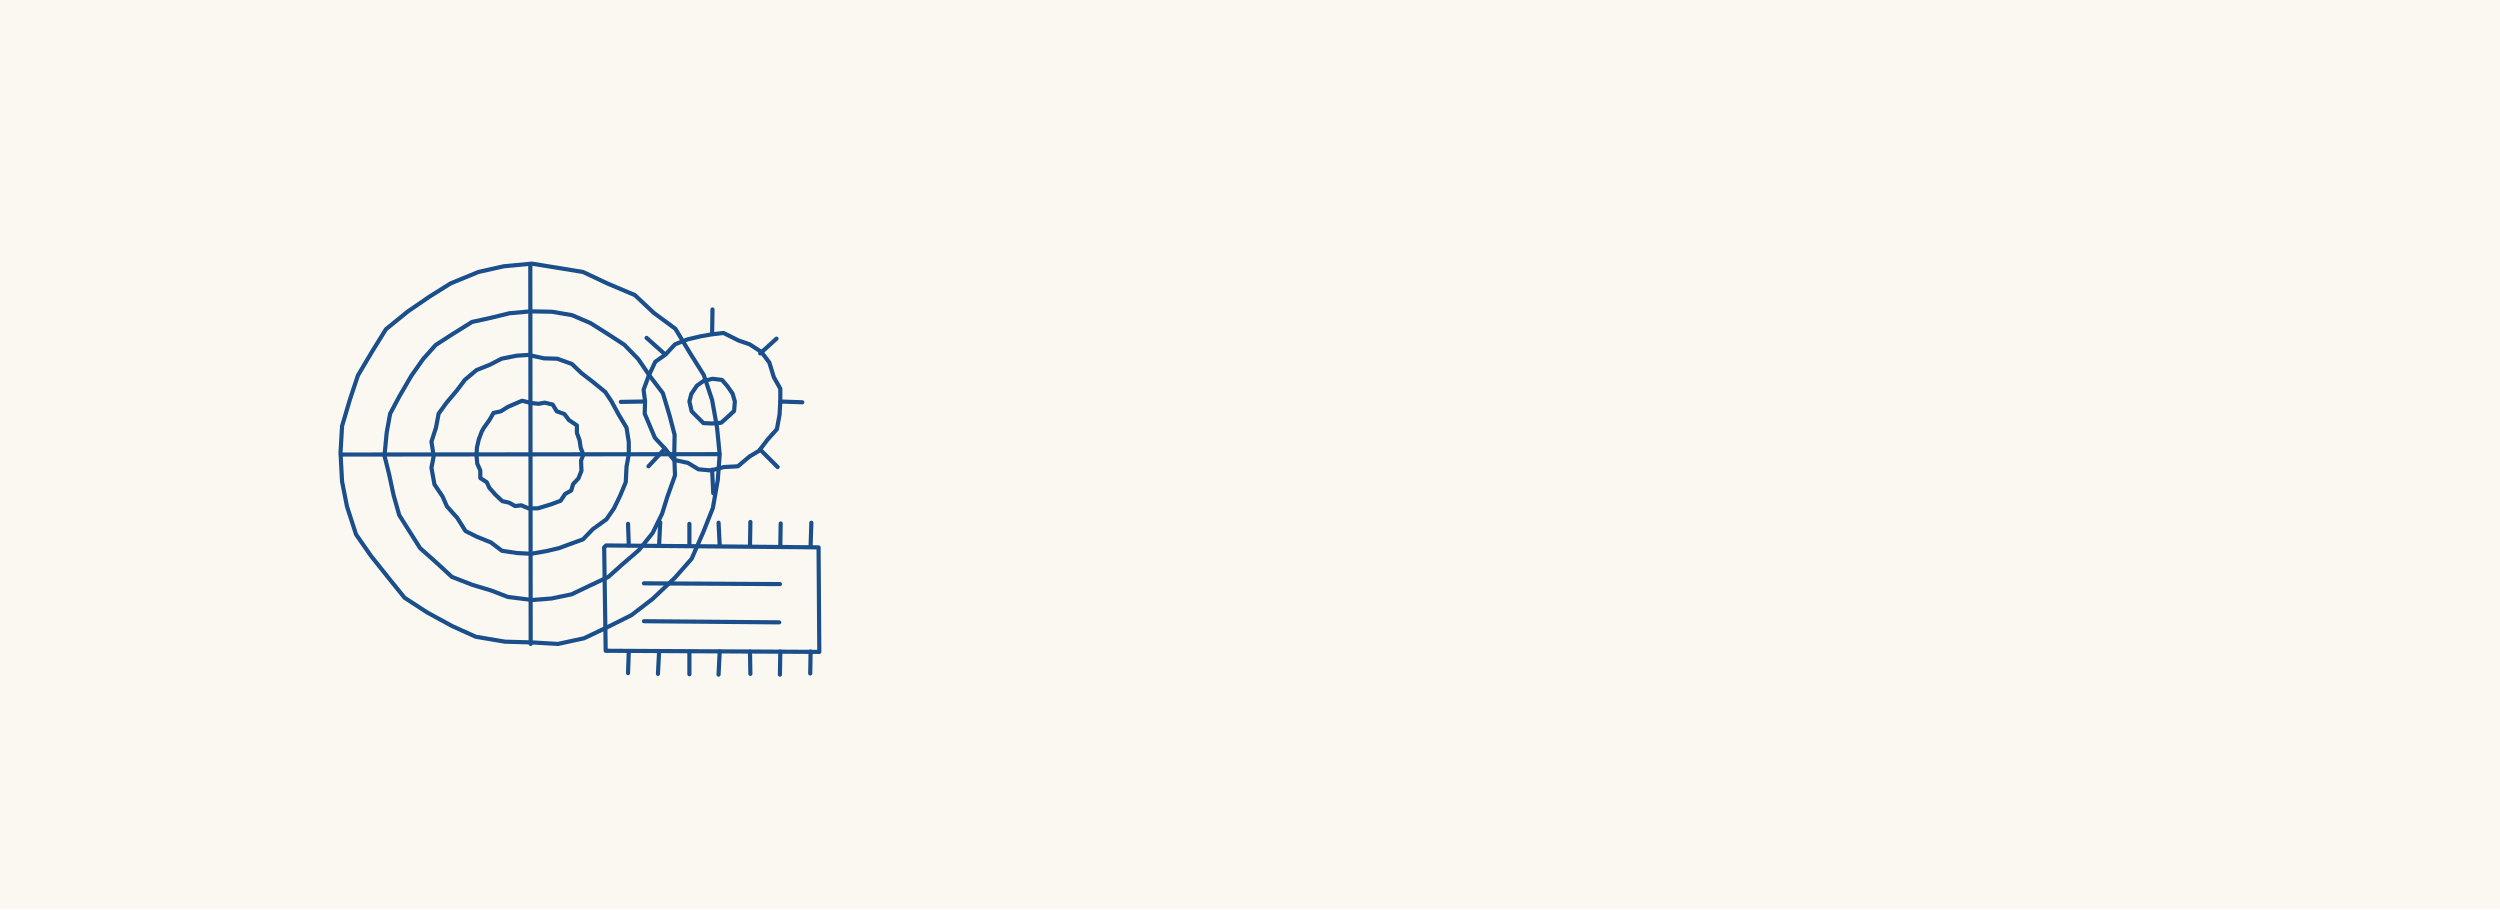
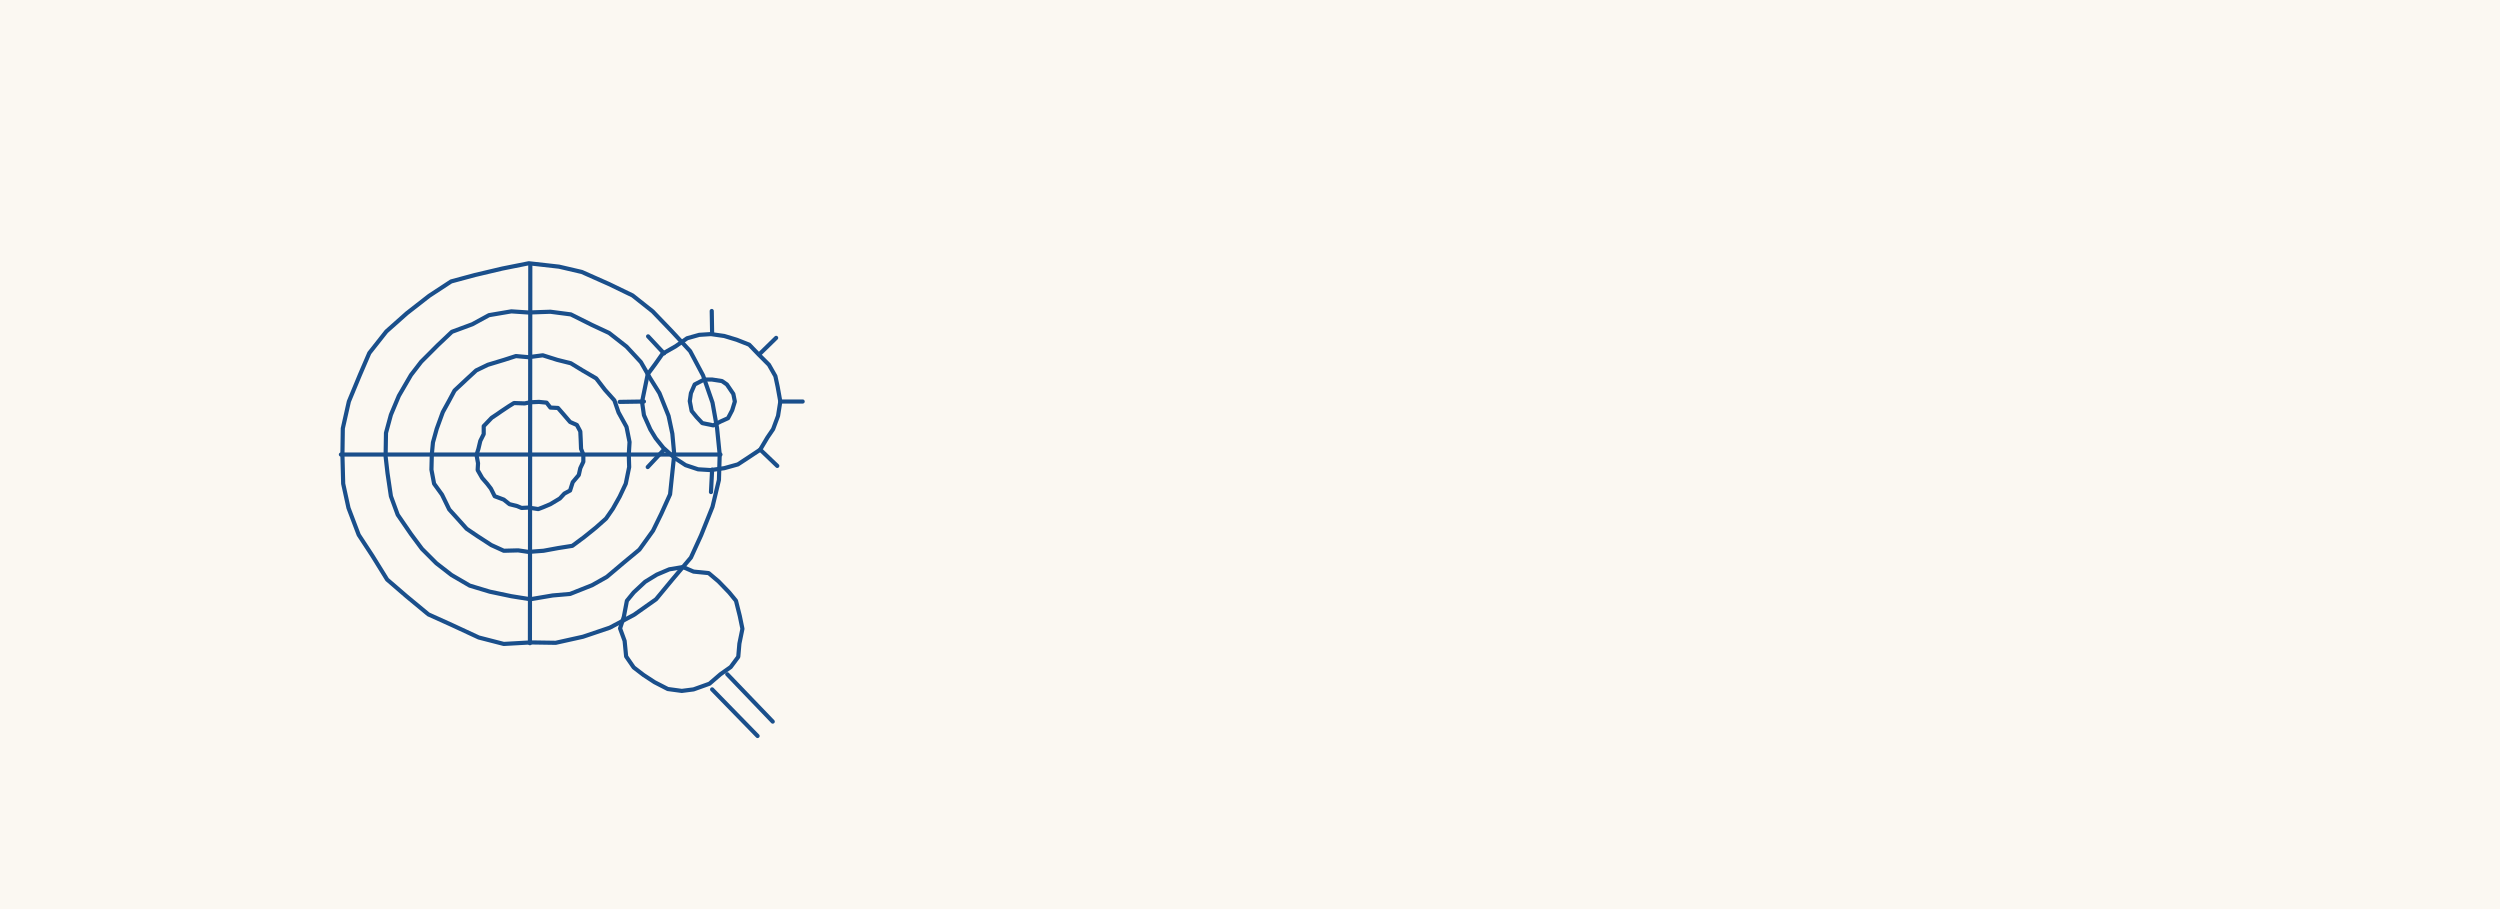
<svg xmlns="http://www.w3.org/2000/svg" viewBox="0 0 660 240" role="img" aria-label="ボールペン画: handson-02-linux-os-investigation">
  <rect width="660" height="240" fill="#fbf8f2" />
  <g stroke="#1a4f8b" stroke-width="1.1" fill="none" stroke-linecap="round" stroke-linejoin="round">
-     <path d="M 154.0 120.0 L 153.4 121.6 L 153.5 124.3 L 152.7 126.3 L 151.3 127.8 L 150.8 129.5 L 149.2 130.4 L 148.0 132.2 L 145.6 133.1 L 144.3 133.5 L 142.0 134.2 L 139.5 134.2 L 137.6 133.4 L 136.0 133.6 L 134.4 132.7 L 132.6 132.3 L 130.8 130.6 L 129.2 128.8 L 128.5 127.3 L 126.8 126.2 L 126.8 124.2 L 126.0 122.4 L 125.8 120.3 L 125.9 118.2 L 126.4 116.0 L 127.2 113.9 L 127.7 113.0 L 129.2 110.9 L 130.3 109.0 L 132.2 108.6 L 134.1 107.4 L 136.2 106.5 L 137.8 105.8 L 140.3 106.4 L 142.2 106.6 L 143.8 106.3 L 145.9 106.8 L 147.0 108.6 L 149.0 109.3 L 150.2 110.9 L 152.3 112.3 L 152.3 114.3 L 153.0 116.2 L 153.3 118.2 Z" />
-     <path d="M 166.0 120.0 L 165.4 123.2 L 165.2 127.3 L 163.7 130.9 L 162.1 134.2 L 160.1 137.1 L 156.5 139.7 L 153.9 142.4 L 150.3 143.7 L 147.6 144.7 L 144.2 145.5 L 140.2 146.2 L 136.5 146.0 L 132.5 145.4 L 129.6 143.2 L 125.9 141.7 L 122.9 140.2 L 120.7 136.7 L 118.0 133.7 L 116.8 131.0 L 114.7 127.9 L 113.9 123.5 L 114.5 120.4 L 113.9 116.6 L 115.1 112.9 L 115.8 109.2 L 117.9 106.3 L 120.6 103.1 L 122.7 100.3 L 125.8 97.7 L 129.3 96.3 L 132.4 94.7 L 136.4 93.9 L 139.5 93.7 L 143.6 94.6 L 147.1 94.7 L 151.0 96.1 L 153.5 98.5 L 156.5 100.8 L 159.8 103.5 L 161.4 105.9 L 163.3 109.4 L 165.4 112.9 L 166.0 116.7 Z" />
-     <path d="M 178.0 120.0 L 178.2 125.5 L 176.2 131.1 L 174.8 135.6 L 172.3 140.7 L 168.7 145.2 L 164.4 148.9 L 160.6 152.3 L 155.5 154.7 L 150.9 156.9 L 145.6 158.0 L 140.5 158.4 L 134.1 157.6 L 129.7 155.9 L 124.7 154.4 L 119.3 152.3 L 115.4 148.7 L 110.9 144.7 L 108.5 140.9 L 105.4 136.0 L 103.9 130.7 L 102.7 125.1 L 101.5 120.3 L 102.1 114.1 L 103.0 109.2 L 105.4 104.7 L 108.6 99.2 L 111.7 94.8 L 115.0 91.1 L 119.0 88.5 L 124.6 85.0 L 129.6 83.9 L 134.5 82.7 L 140.0 82.2 L 145.7 82.3 L 151.0 83.2 L 155.9 85.3 L 160.8 88.4 L 164.8 91.0 L 168.5 94.8 L 171.5 99.2 L 175.0 103.8 L 176.8 109.8 L 178.1 114.8 Z" />
-     <path d="M 190.0 120.0 L 189.5 126.7 L 188.2 134.1 L 185.7 140.4 L 182.6 147.5 L 178.2 152.5 L 172.3 158.1 L 166.7 162.4 L 160.7 165.4 L 154.2 168.5 L 147.3 170.0 L 140.5 169.6 L 133.3 169.4 L 125.6 168.1 L 119.4 165.3 L 112.8 161.7 L 106.8 157.8 L 102.6 152.6 L 97.9 146.7 L 94.0 141.1 L 91.6 133.7 L 90.3 127.1 L 89.9 119.5 L 90.3 112.5 L 92.4 105.4 L 94.5 99.1 L 98.3 92.7 L 101.9 86.9 L 107.7 82.2 L 113.4 78.3 L 119.0 74.8 L 126.3 71.8 L 133.0 70.3 L 140.4 69.6 L 147.2 70.7 L 153.9 71.8 L 160.5 74.9 L 167.6 77.9 L 172.6 82.6 L 178.3 86.8 L 182.1 93.1 L 185.8 99.0 L 188.0 105.6 L 189.3 112.9 Z" />
-     <path d="M 90.0 120.0 L 189.9 119.9" />
-     <path d="M 140.0 70.0 L 140.1 170.0" />
-     <path d="M 206.0 106.0 L 205.8 109.5 L 205.1 113.3 L 202.6 116.1 L 200.4 119.0 L 197.9 120.5 L 194.8 123.1 L 191.1 123.3 L 187.7 124.2 L 184.4 123.9 L 181.6 122.2 L 177.9 121.4 L 175.7 118.6 L 172.9 115.6 L 171.8 113.0 L 170.2 109.2 L 170.3 105.9 L 169.9 102.9 L 171.3 99.1 L 173.0 95.5 L 175.7 93.6 L 178.2 90.9 L 181.5 89.6 L 184.9 88.8 L 187.7 88.3 L 191.0 87.9 L 195.0 89.9 L 197.9 90.9 L 201.0 92.9 L 203.1 95.7 L 204.3 99.6 L 206.0 102.6 Z" />
-     <path d="M 206.0 106.0 L 211.8 106.2" />
-     <path d="M 200.7 118.7 L 205.3 123.3" />
-     <path d="M 188.0 124.0 L 188.3 130.2" />
-     <path d="M 175.3 118.7 L 171.2 123.1" />
-     <path d="M 170.0 106.0 L 163.9 106.1" />
-     <path d="M 175.3 93.3 L 170.7 89.2" />
-     <path d="M 188.0 88.0 L 188.1 81.7" />
-     <path d="M 200.7 93.3 L 205.0 89.4" />
-     <path d="M 194.0 106.0 L 193.8 108.5 L 192.3 109.9 L 190.4 111.6 L 188.0 111.8 L 185.7 111.7 L 184.0 110.0 L 182.6 108.6 L 182.0 106.0 L 182.5 104.0 L 184.0 101.8 L 185.7 100.6 L 188.1 100.0 L 190.6 100.3 L 192.0 101.9 L 193.4 103.9 Z" />
-     <path d="M 160.0 144.0 L 216.1 144.5 L 216.3 172.1 L 159.9 171.8 L 159.5 144.5 Z" />
-     <path d="M 166.0 144.0 L 165.8 138.3" />
-     <path d="M 166.0 172.0 L 165.8 177.7" />
-     <path d="M 174.0 144.0 L 174.3 137.9" />
-     <path d="M 174.0 172.0 L 173.7 177.9" />
-     <path d="M 182.0 144.0 L 182.0 138.3" />
-     <path d="M 182.0 172.0 L 182.0 178.0" />
-     <path d="M 190.0 144.0 L 189.7 138.0" />
-     <path d="M 190.0 172.0 L 189.7 178.1" />
-     <path d="M 198.0 144.0 L 198.1 137.8" />
-     <path d="M 198.0 172.0 L 198.1 177.9" />
-     <path d="M 206.0 144.0 L 206.1 138.2" />
-     <path d="M 206.0 172.0 L 205.9 178.1" />
-     <path d="M 214.0 144.0 L 214.2 138.0" />
-     <path d="M 214.0 172.0 L 213.9 177.8" />
-     <path d="M 170.0 154.0 L 205.9 154.2" />
-     <path d="M 170.0 164.0 L 205.7 164.3" />
+     <path d="M 154.0 120.0 L 154.0 121.9 L 153.2 123.6 L 152.8 125.4 L 151.2 127.3 L 150.5 129.5 L 149.0 130.3 L 147.8 131.6 L 145.3 133.1 L 143.4 133.9 L 142.1 134.4 L 139.5 134.0 L 137.7 134.1 L 136.5 133.6 L 134.5 133.1 L 133.0 131.9 L 130.6 131.0 L 129.6 129.0 L 128.6 127.7 L 127.3 126.2 L 126.1 124.1 L 126.2 122.3 L 125.8 120.1 L 126.3 118.5 L 126.8 116.4 L 127.7 114.6 L 127.7 112.5 L 129.8 110.3 L 131.3 109.3 L 132.3 108.6 L 134.4 107.2 L 135.7 106.4 L 138.5 106.5 L 140.0 106.2 L 142.3 106.1 L 144.3 106.3 L 145.3 107.6 L 147.3 107.7 L 148.7 109.3 L 150.5 111.4 L 152.3 112.2 L 153.2 113.9 L 153.3 115.9 L 153.4 118.5 Z" />
+     <path d="M 166.0 120.0 L 166.1 123.3 L 165.2 127.7 L 163.6 131.1 L 161.8 134.3 L 160.0 136.9 L 157.3 139.3 L 154.2 141.8 L 151.1 144.1 L 147.3 144.7 L 143.5 145.4 L 139.5 145.7 L 136.8 145.3 L 133.0 145.4 L 129.7 143.9 L 126.0 141.5 L 123.2 139.6 L 120.6 136.7 L 118.6 134.5 L 116.7 130.6 L 114.6 127.7 L 113.9 124.0 L 114.0 120.0 L 114.3 116.8 L 115.3 113.2 L 116.9 108.8 L 118.5 105.9 L 120.0 103.1 L 123.1 100.2 L 125.7 97.8 L 128.8 96.3 L 133.1 95.0 L 136.2 94.0 L 139.5 94.3 L 143.3 93.8 L 147.1 95.0 L 150.7 95.9 L 153.8 97.8 L 157.4 99.9 L 159.7 102.9 L 162.2 105.7 L 163.3 108.9 L 165.4 112.7 L 166.2 116.7 Z" />
+     <path d="M 178.0 120.0 L 177.4 125.7 L 176.9 130.5 L 174.6 135.6 L 172.4 140.1 L 168.8 145.1 L 164.7 148.5 L 160.2 152.3 L 156.3 154.5 L 150.5 156.8 L 145.9 157.2 L 140.0 158.2 L 135.0 157.4 L 129.3 156.2 L 124.0 154.6 L 119.2 151.8 L 115.2 148.7 L 111.4 144.9 L 108.5 141.0 L 105.0 135.9 L 103.2 131.0 L 102.3 124.9 L 101.8 120.5 L 101.9 114.3 L 103.2 109.5 L 105.3 104.5 L 108.5 99.0 L 111.2 95.5 L 115.6 91.1 L 119.3 87.6 L 124.7 85.6 L 129.1 83.2 L 135.0 82.2 L 139.5 82.5 L 145.3 82.3 L 150.7 83.0 L 156.3 85.8 L 160.8 87.9 L 165.4 91.5 L 169.2 95.6 L 171.6 99.8 L 174.1 103.8 L 176.5 109.8 L 177.5 114.5 Z" />
+     <path d="M 190.0 120.0 L 189.8 126.7 L 188.1 133.8 L 185.1 141.3 L 182.4 147.2 L 177.5 153.0 L 173.2 158.2 L 167.4 162.3 L 161.0 165.7 L 153.9 168.1 L 146.7 169.7 L 140.1 169.6 L 133.0 170.0 L 126.4 168.3 L 119.3 165.0 L 113.1 162.2 L 107.3 157.4 L 102.2 153.0 L 98.3 146.7 L 94.7 141.2 L 92.0 134.1 L 90.6 127.7 L 90.4 120.1 L 90.5 113.1 L 92.1 106.0 L 95.0 99.0 L 97.5 93.2 L 102.0 87.5 L 107.4 82.7 L 113.3 78.1 L 119.1 74.3 L 125.4 72.6 L 132.6 70.9 L 139.6 69.5 L 147.6 70.4 L 153.6 71.8 L 160.8 75.0 L 167.0 78.0 L 172.3 82.2 L 177.3 87.4 L 182.2 92.7 L 185.6 99.1 L 188.1 106.3 L 189.3 113.0 Z" />
+     <path d="M 90.0 120.0 L 190.2 120.0" />
+     <path d="M 140.0 70.0 L 139.9 169.8" />
+     <path d="M 206.0 106.0 L 205.4 109.8 L 204.1 113.3 L 202.6 115.5 L 200.7 118.7 L 197.7 120.7 L 194.8 122.6 L 191.2 123.6 L 187.6 124.1 L 184.3 123.9 L 181.0 122.8 L 178.1 120.9 L 175.1 118.2 L 173.1 115.7 L 171.7 113.4 L 170.0 109.6 L 169.5 106.1 L 170.2 102.7 L 171.0 98.8 L 173.0 96.1 L 174.9 93.4 L 178.4 91.4 L 181.4 89.3 L 184.6 88.4 L 187.7 88.2 L 191.2 88.7 L 194.5 89.7 L 197.8 91.0 L 200.4 93.7 L 203.0 96.3 L 204.7 99.3 L 205.3 102.1 Z" />
+     <path d="M 206.0 106.0 L 211.9 106.0" />
+     <path d="M 200.7 118.7 L 205.2 123.0" />
+     <path d="M 188.0 124.0 L 187.7 129.9" />
+     <path d="M 175.3 118.7 L 171.0 123.3" />
+     <path d="M 170.0 106.0 L 163.6 106.1" />
+     <path d="M 175.3 93.3 L 171.1 88.8" />
+     <path d="M 188.0 88.0 L 187.9 82.1" />
+     <path d="M 200.7 93.3 L 204.9 89.2" />
+     <path d="M 194.0 106.0 L 193.3 108.3 L 192.2 110.4 L 190.2 111.3 L 188.3 112.3 L 185.4 111.7 L 183.9 110.1 L 182.6 108.5 L 182.1 105.9 L 182.4 103.8 L 183.4 101.5 L 185.9 100.2 L 188.0 100.2 L 190.6 100.6 L 191.9 101.5 L 193.6 104.0 Z" />
+     <path d="M 196.0 166.0 L 195.2 169.9 L 194.9 173.4 L 192.9 176.1 L 190.2 178.0 L 187.3 180.5 L 183.1 182.0 L 180.0 182.4 L 176.3 181.9 L 172.8 180.1 L 169.9 178.2 L 167.3 176.2 L 165.3 173.3 L 164.9 169.2 L 163.7 165.9 L 164.7 162.8 L 165.5 158.6 L 167.3 156.4 L 170.3 153.6 L 173.4 151.7 L 176.7 150.3 L 180.3 149.7 L 183.1 150.9 L 187.1 151.3 L 189.7 153.5 L 192.5 156.4 L 194.3 158.6 L 195.3 162.6 Z" />
+     <path d="M 192.0 178.0 L 204.0 190.5" />
+     <path d="M 188.0 182.0 L 200.0 194.3" />
  </g>
</svg>
